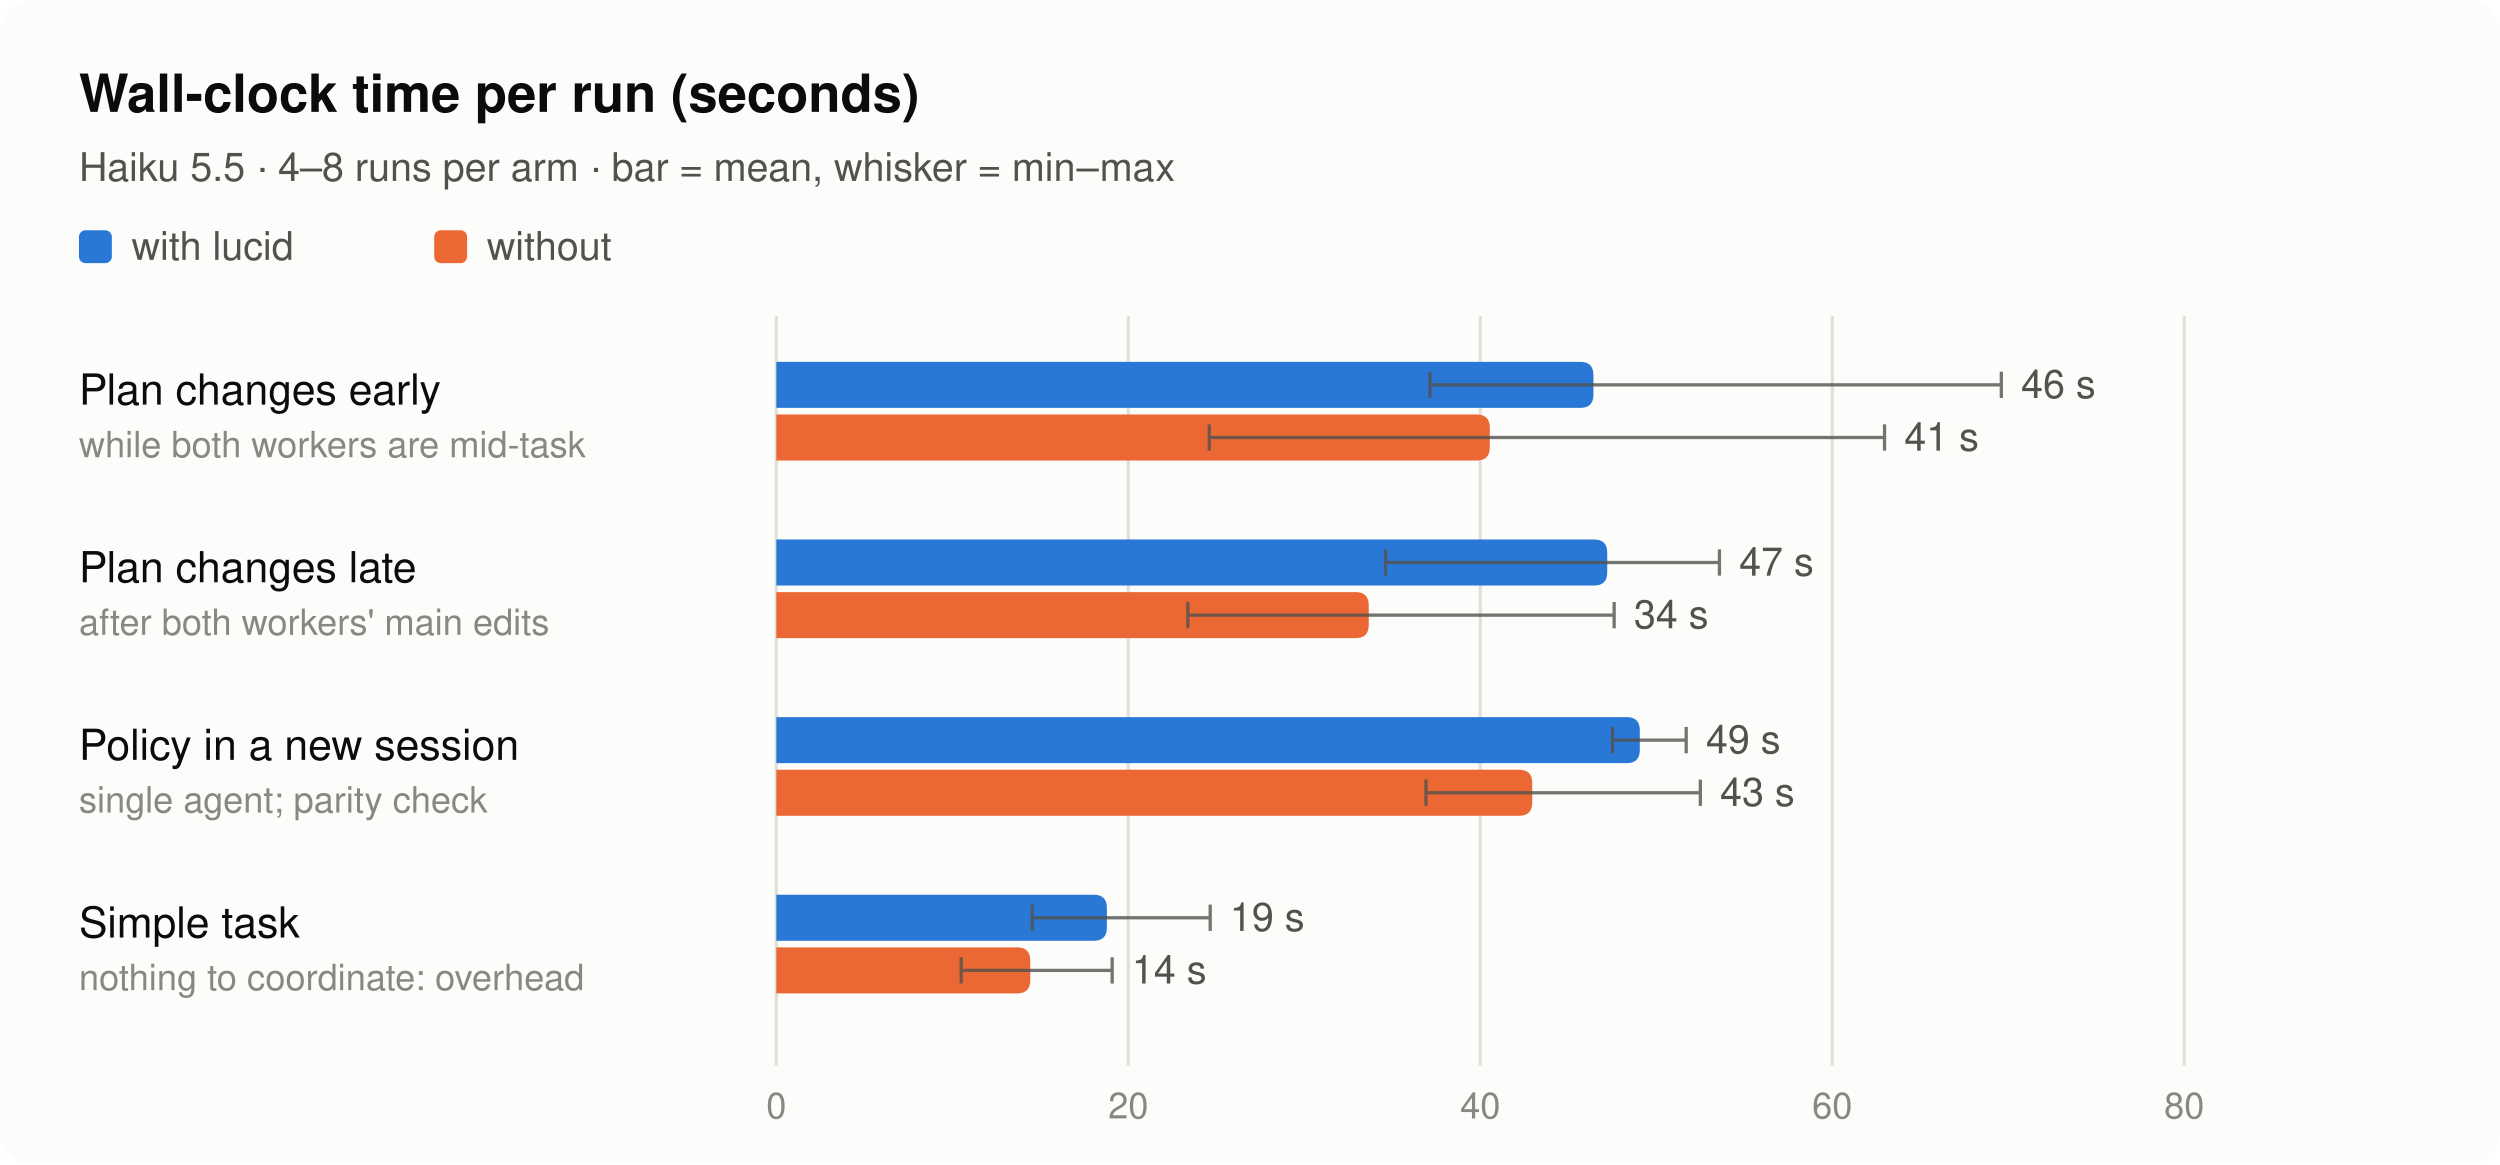
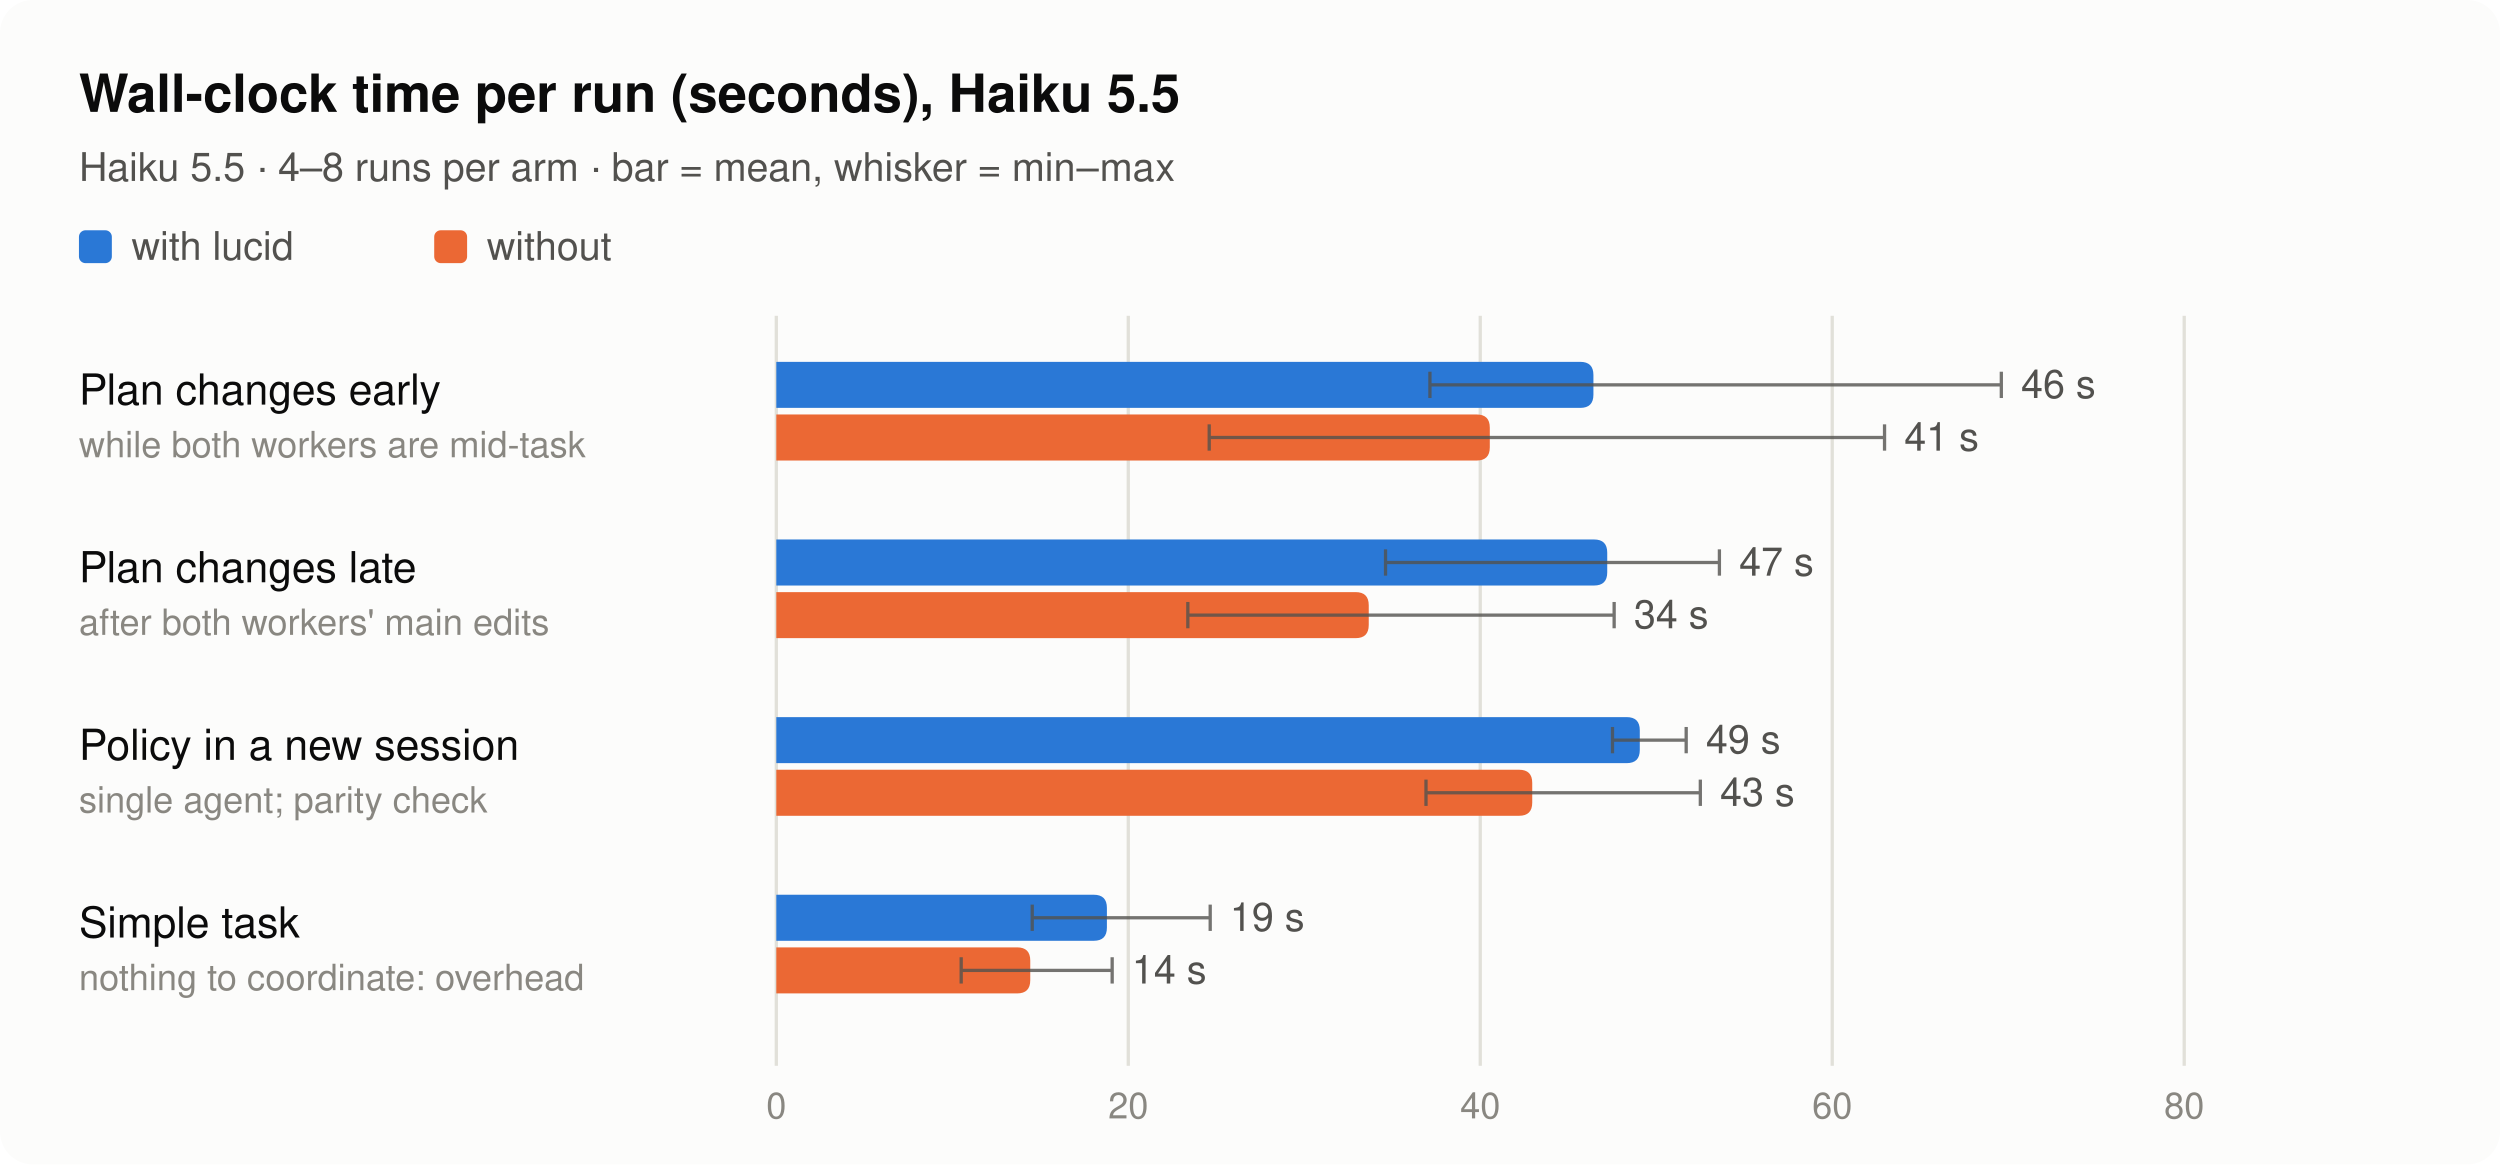
<svg xmlns="http://www.w3.org/2000/svg" width="760" height="354" viewBox="0 0 760 354" font-family="-apple-system,BlinkMacSystemFont,'Segoe UI',Helvetica,Arial,sans-serif">
  <rect width="760" height="354" rx="10" fill="#fcfcfb" />
-   <text x="24" y="34" font-size="16" font-weight="600" fill="#0b0b0b">Wall-clock time per run (seconds)</text>
+   <text x="24" y="34" font-size="16" font-weight="600" fill="#0b0b0b">Wall-clock time per run (seconds), Haiku 5.5</text>
  <text x="24" y="55" font-size="12" fill="#52514e">Haiku 5.5 · 4–8 runs per arm · bar = mean, whisker = min–max</text>
  <rect x="24" y="70" width="10" height="10" rx="2" fill="#2a78d6" />
  <text x="40" y="79" font-size="12" fill="#52514e">with lucid</text>
  <rect x="132" y="70" width="10" height="10" rx="2" fill="#eb6834" />
  <text x="148" y="79" font-size="12" fill="#52514e">without</text>
  <line x1="236.0" y1="96" x2="236.0" y2="324" stroke="#e1e0d9" stroke-width="1" />
  <text x="236.0" y="340" font-size="11" fill="#898781" text-anchor="middle">0</text>
  <line x1="343.0" y1="96" x2="343.0" y2="324" stroke="#e1e0d9" stroke-width="1" />
  <text x="343.0" y="340" font-size="11" fill="#898781" text-anchor="middle">20</text>
  <line x1="450.0" y1="96" x2="450.0" y2="324" stroke="#e1e0d9" stroke-width="1" />
  <text x="450.0" y="340" font-size="11" fill="#898781" text-anchor="middle">40</text>
  <line x1="557.0" y1="96" x2="557.0" y2="324" stroke="#e1e0d9" stroke-width="1" />
  <text x="557.0" y="340" font-size="11" fill="#898781" text-anchor="middle">60</text>
  <line x1="664.0" y1="96" x2="664.0" y2="324" stroke="#e1e0d9" stroke-width="1" />
  <text x="664.0" y="340" font-size="11" fill="#898781" text-anchor="middle">80</text>
  <text x="24" y="123" font-size="13" font-weight="500" fill="#0b0b0b">Plan changes early</text>
  <text x="24" y="139" font-size="11" fill="#898781">while both workers are mid-task</text>
  <path d="M236.0 110.0H480.4Q484.4 110.0 484.4 114.0V120.0Q484.4 124.0 480.4 124.0H236.0Z" fill="#2a78d6" />
  <path d="M434.7 117.0H608.4M434.7 113.0v8M608.4 113.0v8" stroke="#52514e" stroke-width="1" fill="none" opacity="0.8" />
  <text x="614.4" y="121.0" font-size="12" fill="#52514e" style="font-variant-numeric:tabular-nums">46 s</text>
  <path d="M236.0 126.0H448.9Q452.9 126.0 452.9 130.0V136.0Q452.9 140.0 448.9 140.0H236.0Z" fill="#eb6834" />
  <path d="M367.6 133.0H572.9M367.6 129.0v8M572.9 129.0v8" stroke="#52514e" stroke-width="1" fill="none" opacity="0.8" />
  <text x="578.9" y="137.0" font-size="12" fill="#52514e" style="font-variant-numeric:tabular-nums">41 s</text>
  <text x="24" y="177" font-size="13" font-weight="500" fill="#0b0b0b">Plan changes late</text>
  <text x="24" y="193" font-size="11" fill="#898781">after both workers' main edits</text>
  <path d="M236.0 164.0H484.6Q488.6 164.0 488.6 168.0V174.0Q488.6 178.0 484.6 178.0H236.0Z" fill="#2a78d6" />
  <path d="M421.2 171.0H522.7M421.2 167.0v8M522.7 167.0v8" stroke="#52514e" stroke-width="1" fill="none" opacity="0.8" />
  <text x="528.7" y="175.0" font-size="12" fill="#52514e" style="font-variant-numeric:tabular-nums">47 s</text>
  <path d="M236.0 180.0H412.1Q416.1 180.0 416.1 184.0V190.0Q416.1 194.0 412.1 194.0H236.0Z" fill="#eb6834" />
  <path d="M361.1 187.0H490.7M361.1 183.0v8M490.7 183.0v8" stroke="#52514e" stroke-width="1" fill="none" opacity="0.8" />
  <text x="496.7" y="191.0" font-size="12" fill="#52514e" style="font-variant-numeric:tabular-nums">34 s</text>
  <text x="24" y="231" font-size="13" font-weight="500" fill="#0b0b0b">Policy in a new session</text>
  <text x="24" y="247" font-size="11" fill="#898781">single agent; parity check</text>
  <path d="M236.0 218.0H494.5Q498.5 218.0 498.5 222.0V228.0Q498.5 232.0 494.5 232.0H236.0Z" fill="#2a78d6" />
  <path d="M490.2 225.0H512.6M490.2 221.0v8M512.6 221.0v8" stroke="#52514e" stroke-width="1" fill="none" opacity="0.8" />
  <text x="518.6" y="229.0" font-size="12" fill="#52514e" style="font-variant-numeric:tabular-nums">49 s</text>
  <path d="M236.0 234.0H461.8Q465.8 234.0 465.8 238.0V244.0Q465.8 248.0 461.8 248.0H236.0Z" fill="#eb6834" />
  <path d="M433.5 241.0H516.9M433.5 237.0v8M516.9 237.0v8" stroke="#52514e" stroke-width="1" fill="none" opacity="0.8" />
  <text x="522.9" y="245.0" font-size="12" fill="#52514e" style="font-variant-numeric:tabular-nums">43 s</text>
  <text x="24" y="285" font-size="13" font-weight="500" fill="#0b0b0b">Simple task</text>
  <text x="24" y="301" font-size="11" fill="#898781">nothing to coordinate: overhead</text>
  <path d="M236.0 272.0H332.5Q336.5 272.0 336.5 276.0V282.0Q336.5 286.0 332.5 286.0H236.0Z" fill="#2a78d6" />
  <path d="M313.8 279.0H367.9M313.8 275.0v8M367.9 275.0v8" stroke="#52514e" stroke-width="1" fill="none" opacity="0.8" />
  <text x="373.9" y="283.0" font-size="12" fill="#52514e" style="font-variant-numeric:tabular-nums">19 s</text>
  <path d="M236.0 288.0H309.2Q313.2 288.0 313.2 292.0V298.0Q313.2 302.0 309.2 302.0H236.0Z" fill="#eb6834" />
  <path d="M292.2 295.0H338.1M292.2 291.0v8M338.1 291.0v8" stroke="#52514e" stroke-width="1" fill="none" opacity="0.8" />
  <text x="344.1" y="299.0" font-size="12" fill="#52514e" style="font-variant-numeric:tabular-nums">14 s</text>
</svg>
